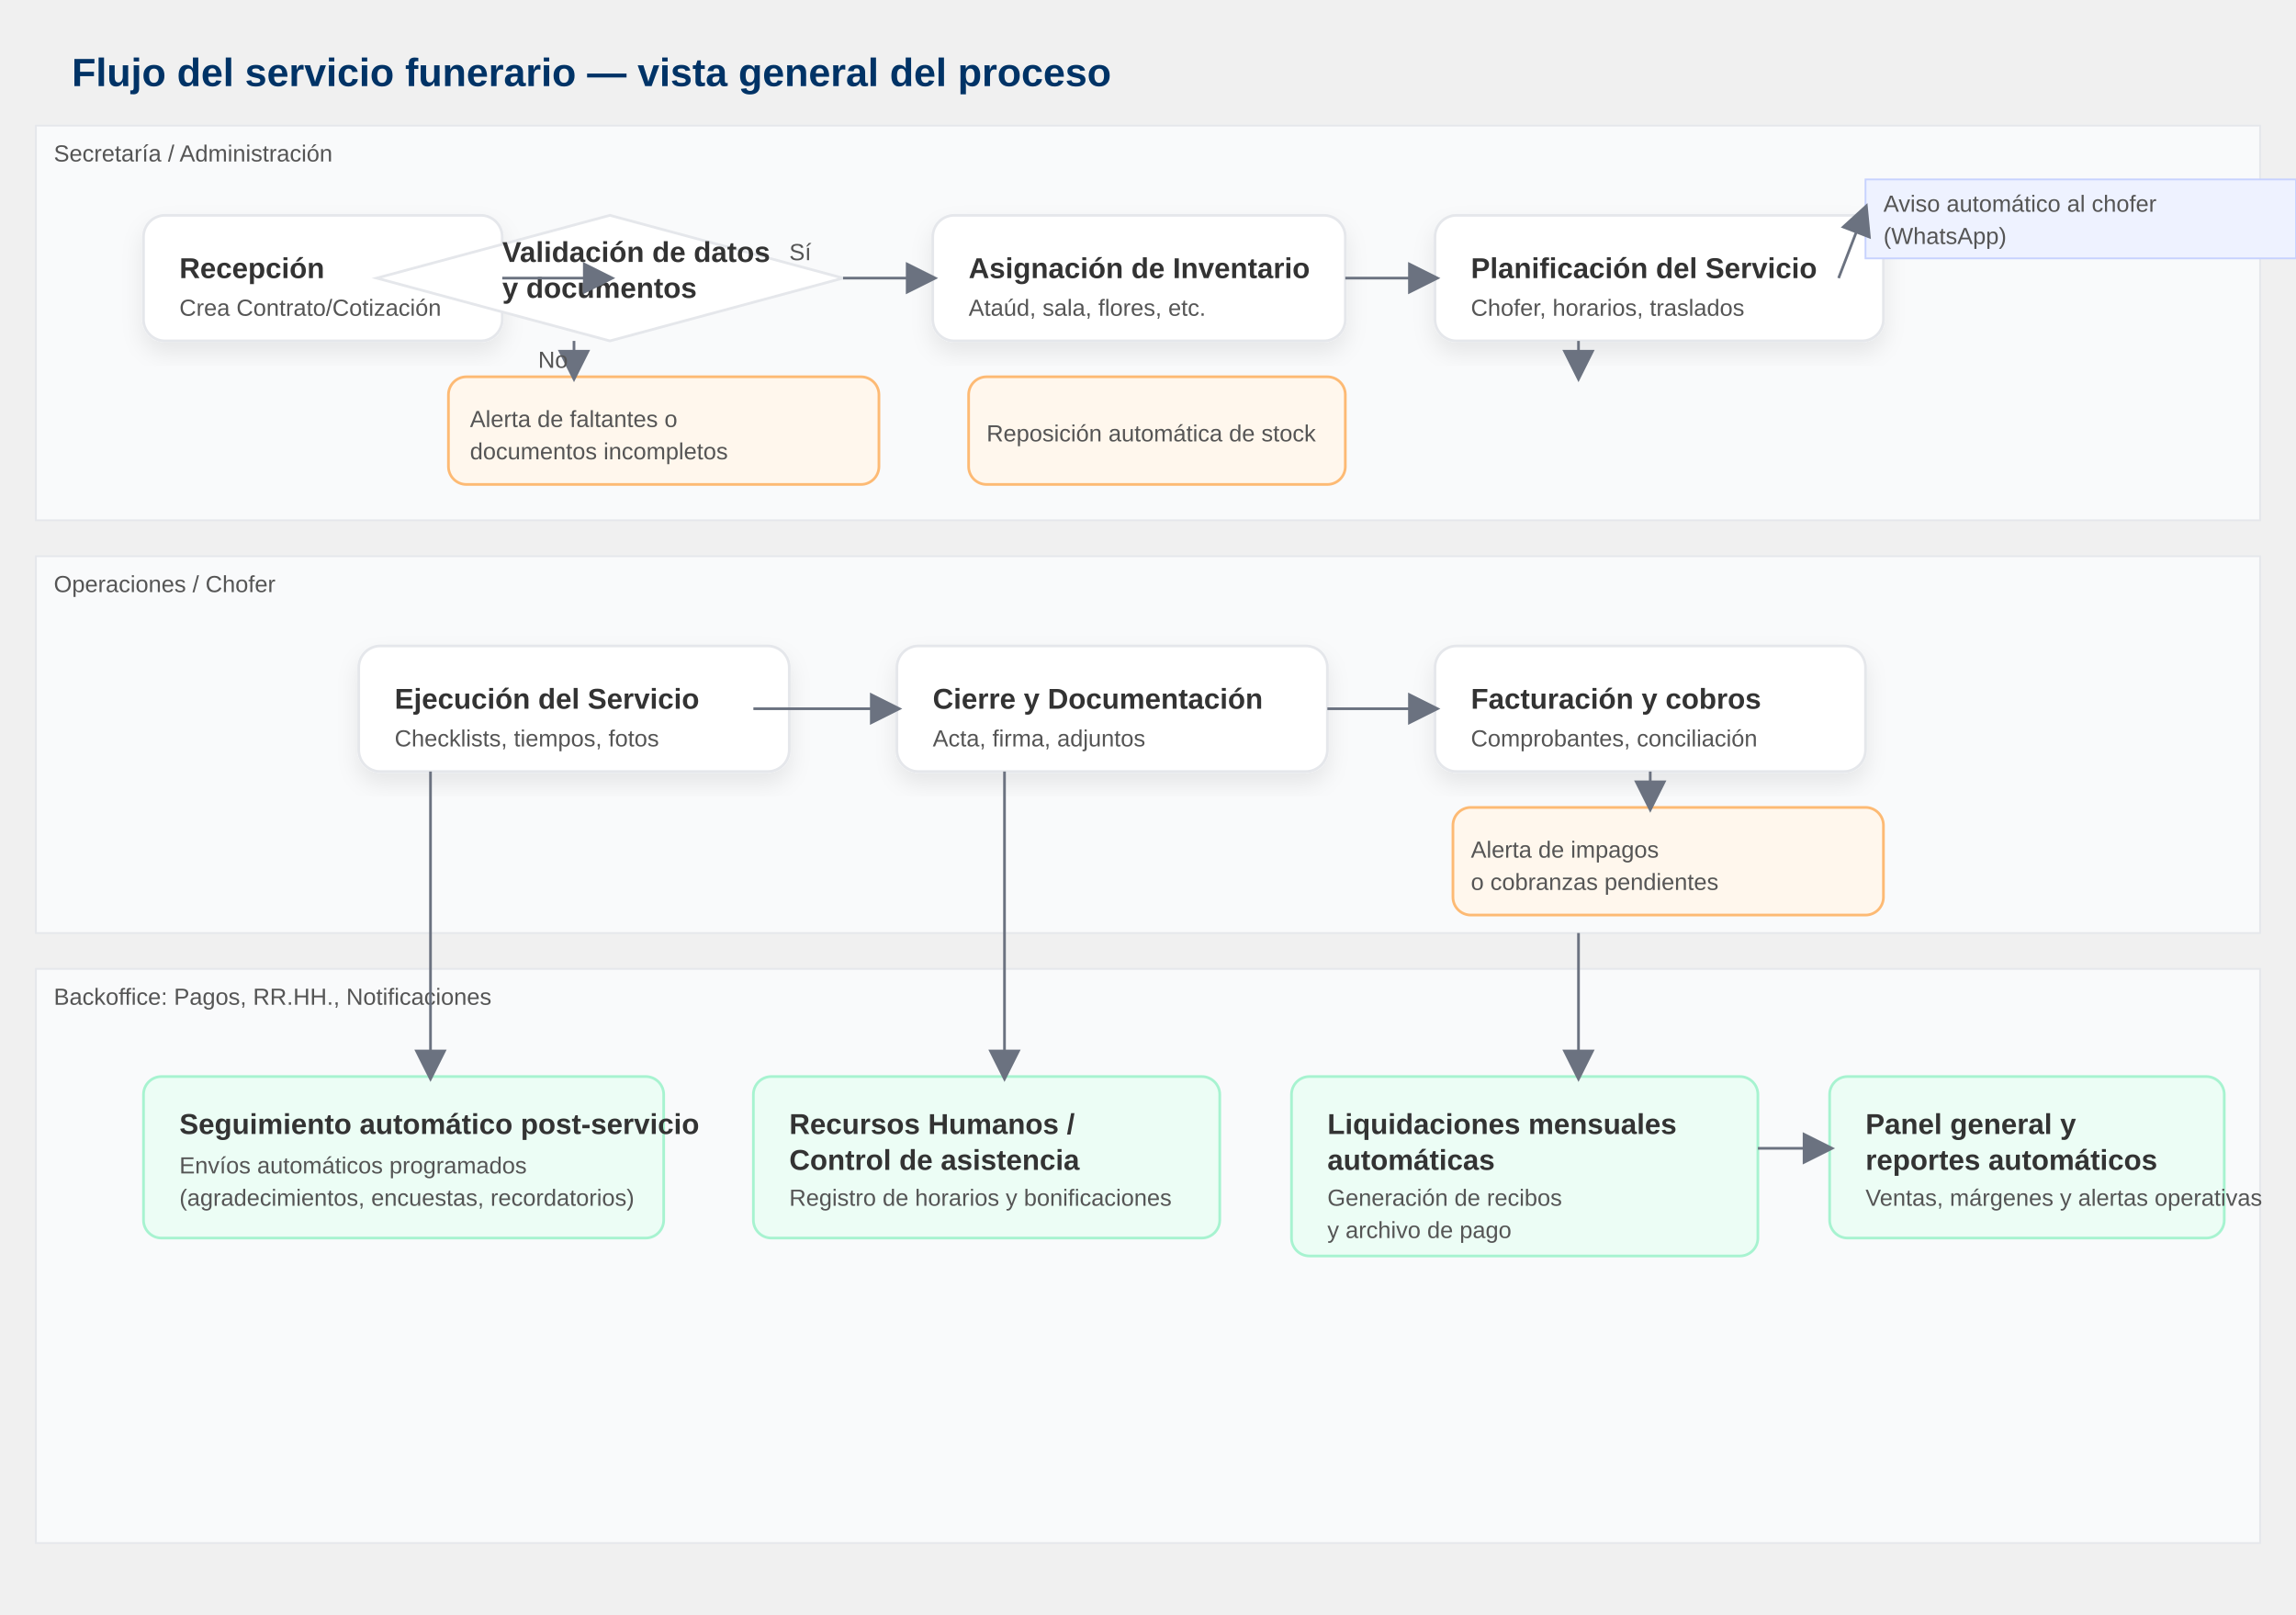
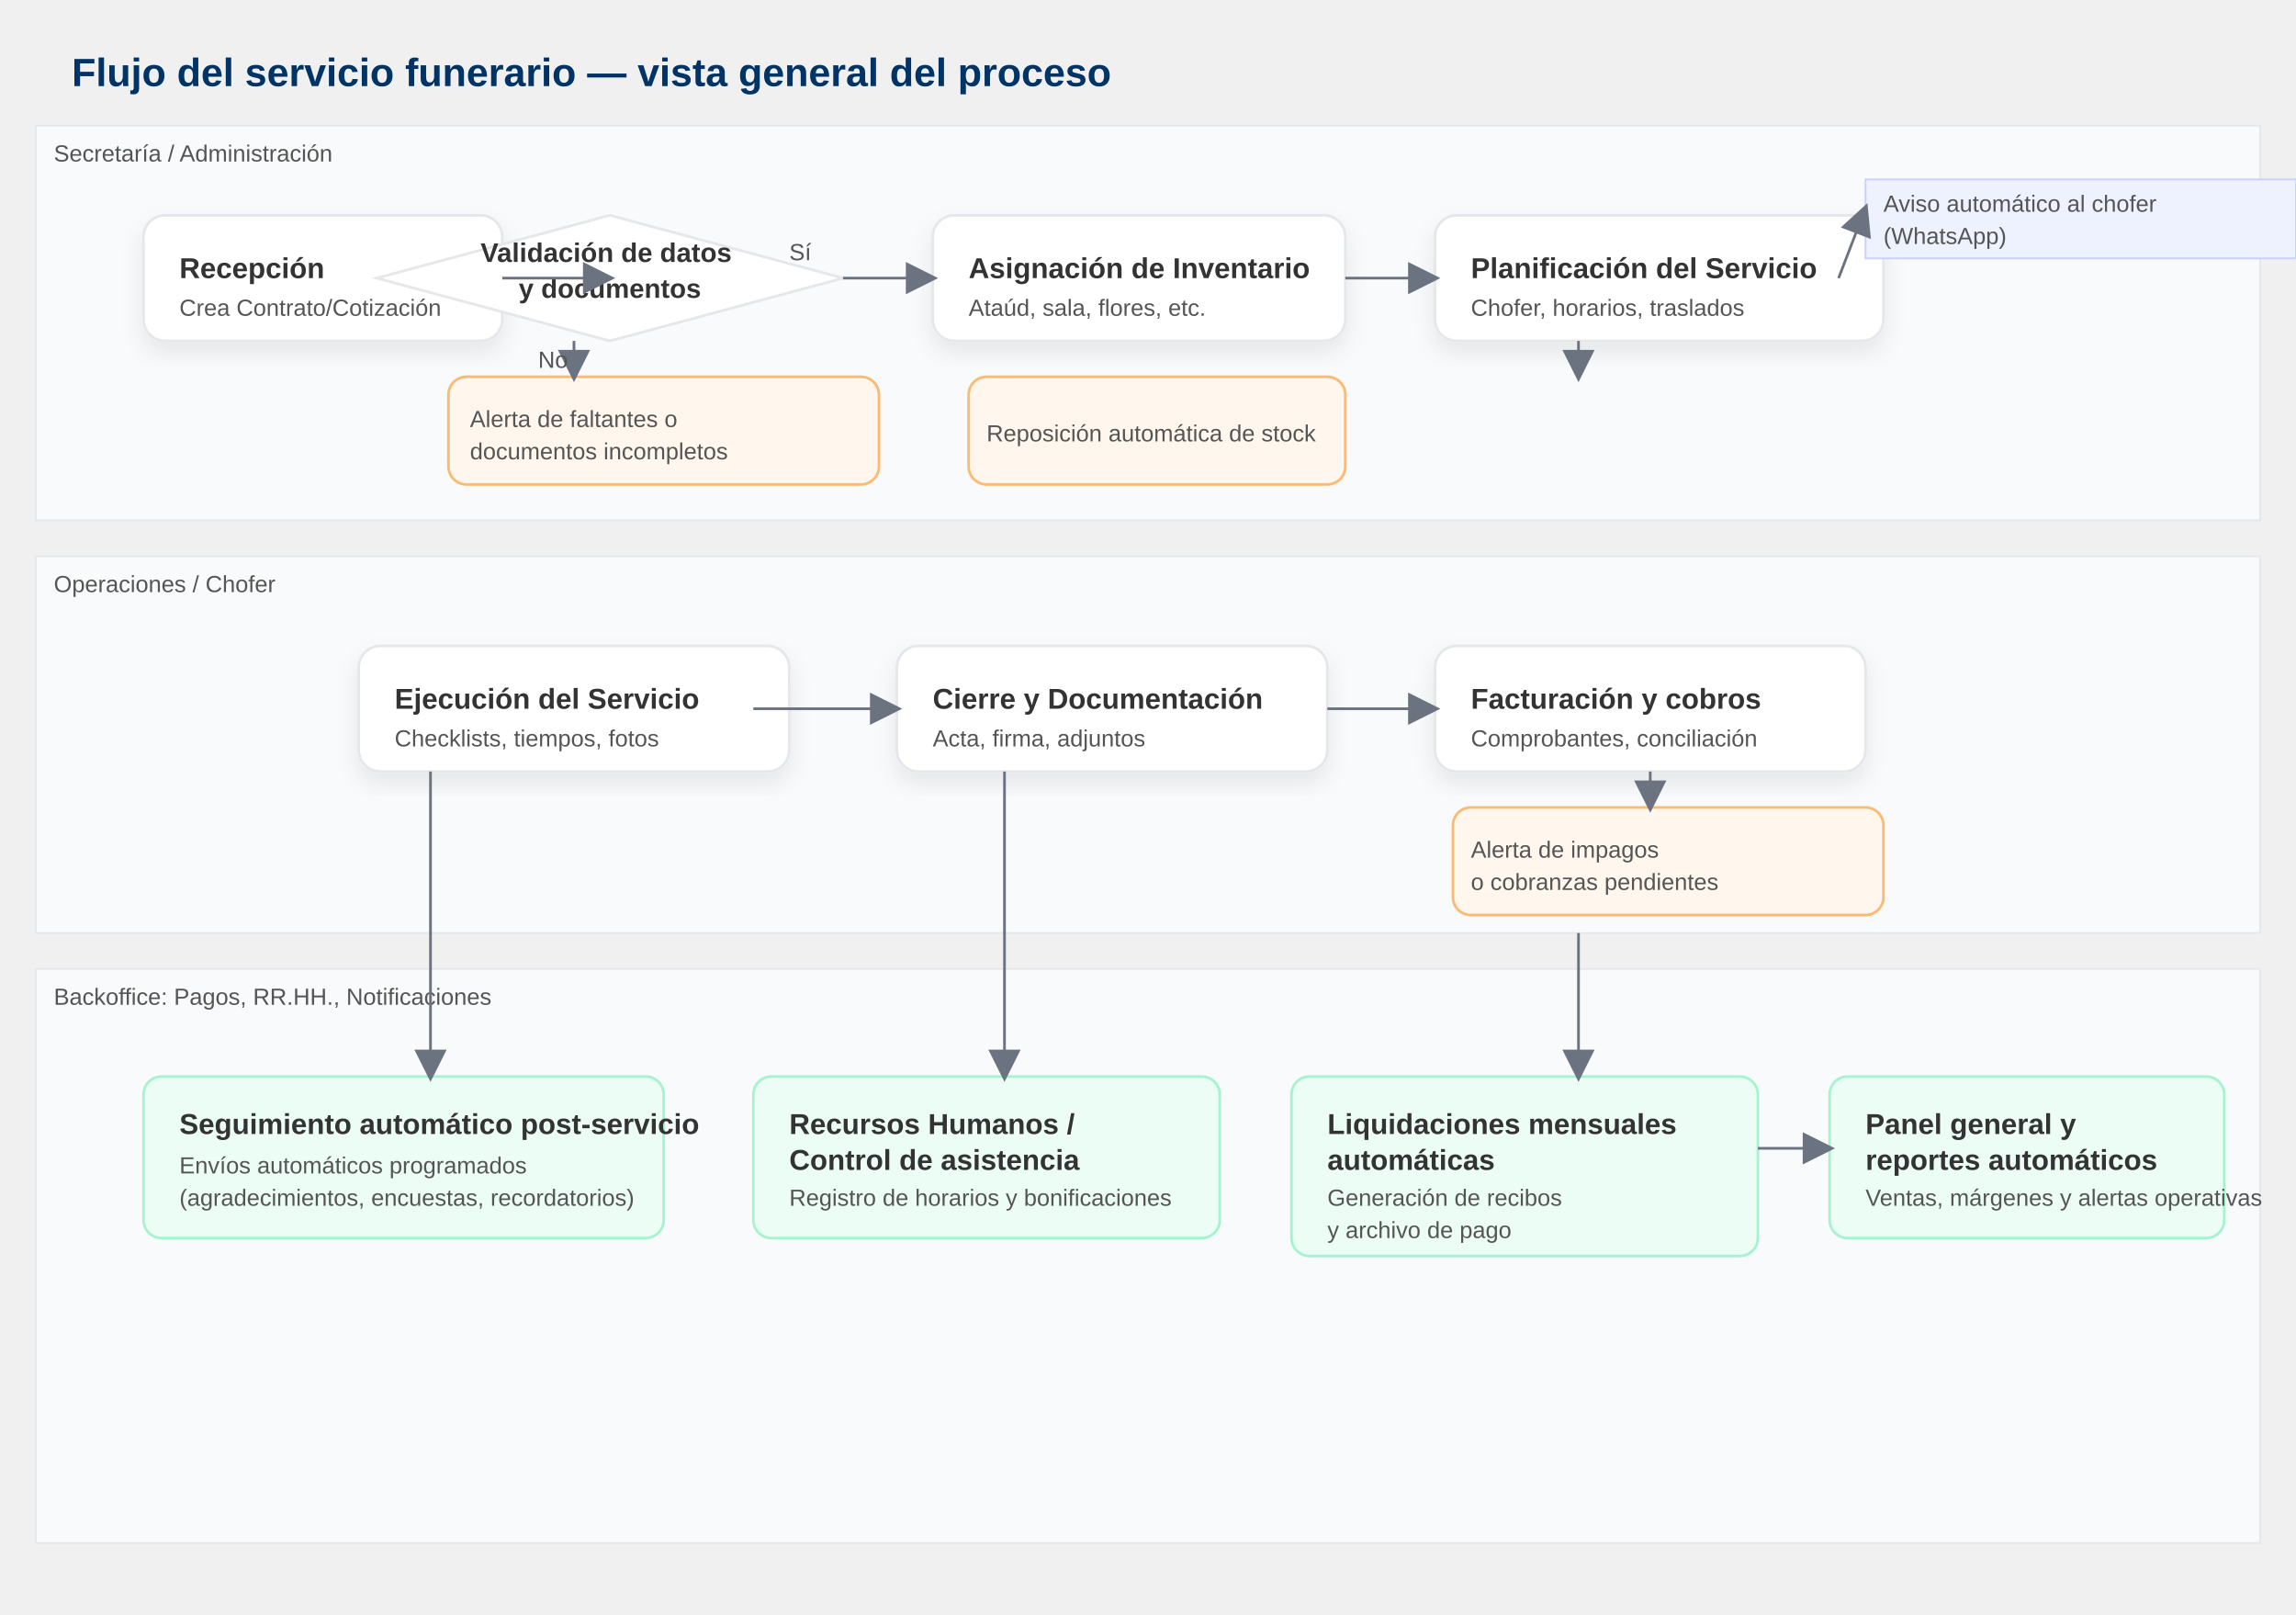
<svg xmlns="http://www.w3.org/2000/svg" width="1280" height="900" viewBox="0 0 1280 900">
  <defs>
    <style>
      .title{font:700 22px 'Segoe UI',Arial,sans-serif;fill:#003366}
      .label{font:600 16px 'Segoe UI',Arial,sans-serif;fill:#333333}
      .small{font:400 13px 'Segoe UI',Arial,sans-serif;fill:#555555}
      .box{fill:#fff;stroke:#e5e7eb;stroke-width:1.5;rx:12;ry:12;filter:url(#shadow)}
      .decision{fill:#fff;stroke:#e5e7eb;stroke-width:1.5}
      .lane{fill:#f9fafb;stroke:#e5e7eb;stroke-width:1}
      .pill{fill:#eef2ff;stroke:#c7d2fe;stroke-width:1}
      .arrow{stroke:#6b7280;stroke-width:1.5;marker-end:url(#arrow)}
      .alert{fill:#fff7ed;stroke:#fdba74;stroke-width:1.5;rx:10;ry:10}
      .ok{fill:#ecfdf5;stroke:#a7f3d0;stroke-width:1.5;rx:10;ry:10}
    </style>
    <filter id="shadow" x="-20%" y="-20%" width="140%" height="140%">
      <feDropShadow dx="0" dy="6" stdDeviation="6" flood-color="#000" flood-opacity="0.08" />
    </filter>
    <marker id="arrow" markerWidth="12" markerHeight="12" refX="10" refY="6" orient="auto">
      <path d="M0,0 L12,6 L0,12 z" fill="#6b7280" />
    </marker>
  </defs>
  <text x="40" y="48" class="title">Flujo del servicio funerario — vista general del proceso</text>
  <rect x="20" y="70" width="1240" height="220" class="lane" />
  <text x="30" y="90" class="small">Secretaría / Administración</text>
  <rect x="20" y="310" width="1240" height="210" class="lane" />
  <text x="30" y="330" class="small">Operaciones / Chofer</text>
  <rect x="20" y="540" width="1240" height="320" class="lane" />
  <text x="30" y="560" class="small">Backoffice: Pagos, RR.HH., Notificaciones</text>
  <rect x="80" y="120" width="200" height="70" class="box" />
  <text x="100" y="155" class="label">Recepción</text>
  <text x="100" y="176" class="small">Crea Contrato/Cotización</text>
  <polygon points="340,120 470,155 340,190 210,155" class="decision" />
-   <text x="280" y="146" class="label">
-     <tspan x="280" dy="0">Validación de datos</tspan>
-     <tspan x="280" dy="20">y documentos</tspan>
+   <text x="340" y="146" class="label" text-anchor="middle" style="font-size:15px">
+     <tspan x="340" dy="0">Validación de datos</tspan>
+     <tspan x="340" dy="20">y documentos</tspan>
  </text>
  <rect x="250" y="210" width="240" height="60" class="alert" />
  <text x="262" y="238" class="small">
    <tspan x="262" dy="0">Alerta de faltantes o</tspan>
    <tspan x="262" dy="18">documentos incompletos</tspan>
  </text>
  <rect x="520" y="120" width="230" height="70" class="box" />
  <text x="540" y="155" class="label">Asignación de Inventario</text>
  <text x="540" y="176" class="small">Ataúd, sala, flores, etc.</text>
  <rect x="540" y="210" width="210" height="60" class="alert" />
  <text x="550" y="246" class="small">Reposición automática de stock</text>
  <rect x="800" y="120" width="250" height="70" class="box" />
  <text x="820" y="155" class="label">Planificación del Servicio</text>
  <text x="820" y="176" class="small">Chofer, horarios, traslados</text>
  <rect x="1040" y="100" width="240" height="44" class="pill" />
  <text x="1050" y="118" class="small">
    <tspan x="1050" dy="0">Aviso automático al chofer</tspan>
    <tspan x="1050" dy="18">(WhatsApp)</tspan>
  </text>
  <rect x="200" y="360" width="240" height="70" class="box" />
  <text x="220" y="395" class="label">Ejecución del Servicio</text>
  <text x="220" y="416" class="small">Checklists, tiempos, fotos</text>
  <rect x="500" y="360" width="240" height="70" class="box" />
  <text x="520" y="395" class="label">Cierre y Documentación</text>
  <text x="520" y="416" class="small">Acta, firma, adjuntos</text>
  <rect x="800" y="360" width="240" height="70" class="box" />
  <text x="820" y="395" class="label">Facturación y cobros</text>
  <text x="820" y="416" class="small">Comprobantes, conciliación</text>
  <rect x="810" y="450" width="240" height="60" class="alert" />
  <text x="820" y="478" class="small">
    <tspan x="820" dy="0">Alerta de impagos</tspan>
    <tspan x="820" dy="18">o cobranzas pendientes</tspan>
  </text>
  <rect x="80" y="600" width="290" height="90" class="ok" />
  <text x="100" y="632" class="label">Seguimiento automático post-servicio</text>
  <text x="100" y="654" class="small">
    <tspan x="100" dy="0">Envíos automáticos programados</tspan>
    <tspan x="100" dy="18">(agradecimientos, encuestas, recordatorios)</tspan>
  </text>
  <rect x="420" y="600" width="260" height="90" class="ok" />
  <text x="440" y="632" class="label">
    <tspan x="440" dy="0">Recursos Humanos /</tspan>
    <tspan x="440" dy="20">Control de asistencia</tspan>
  </text>
  <text x="440" y="672" class="small">Registro de horarios y bonificaciones</text>
  <rect x="720" y="600" width="260" height="100" class="ok" />
  <text x="740" y="632" class="label">
    <tspan x="740" dy="0">Liquidaciones mensuales</tspan>
    <tspan x="740" dy="20">automáticas</tspan>
  </text>
  <text x="740" y="672" class="small">
    <tspan x="740" dy="0">Generación de recibos</tspan>
    <tspan x="740" dy="18">y archivo de pago</tspan>
  </text>
  <rect x="1020" y="600" width="220" height="90" class="ok" />
  <text x="1040" y="632" class="label">
    <tspan x="1040" dy="0">Panel general y</tspan>
    <tspan x="1040" dy="20">reportes automáticos</tspan>
  </text>
  <text x="1040" y="672" class="small">Ventas, márgenes y alertas operativas</text>
  <line x1="280" y1="155" x2="340" y2="155" class="arrow" />
  <line x1="470" y1="155" x2="520" y2="155" class="arrow" />
  <line x1="750" y1="155" x2="800" y2="155" class="arrow" />
  <line x1="880" y1="190" x2="880" y2="210" class="arrow" />
  <line x1="1025" y1="155" x2="1040" y2="116" class="arrow" />
  <line x1="320" y1="190" x2="320" y2="210" class="arrow" />
  <line x1="420" y1="395" x2="500" y2="395" class="arrow" />
  <line x1="740" y1="395" x2="800" y2="395" class="arrow" />
  <line x1="920" y1="430" x2="920" y2="450" class="arrow" />
  <line x1="240" y1="430" x2="240" y2="600" class="arrow" />
  <line x1="560" y1="430" x2="560" y2="600" class="arrow" />
  <line x1="880" y1="520" x2="880" y2="600" class="arrow" />
  <line x1="980" y1="640" x2="1020" y2="640" class="arrow" />
  <text x="440" y="145" class="small">Sí</text>
  <text x="300" y="205" class="small">No</text>
</svg>
